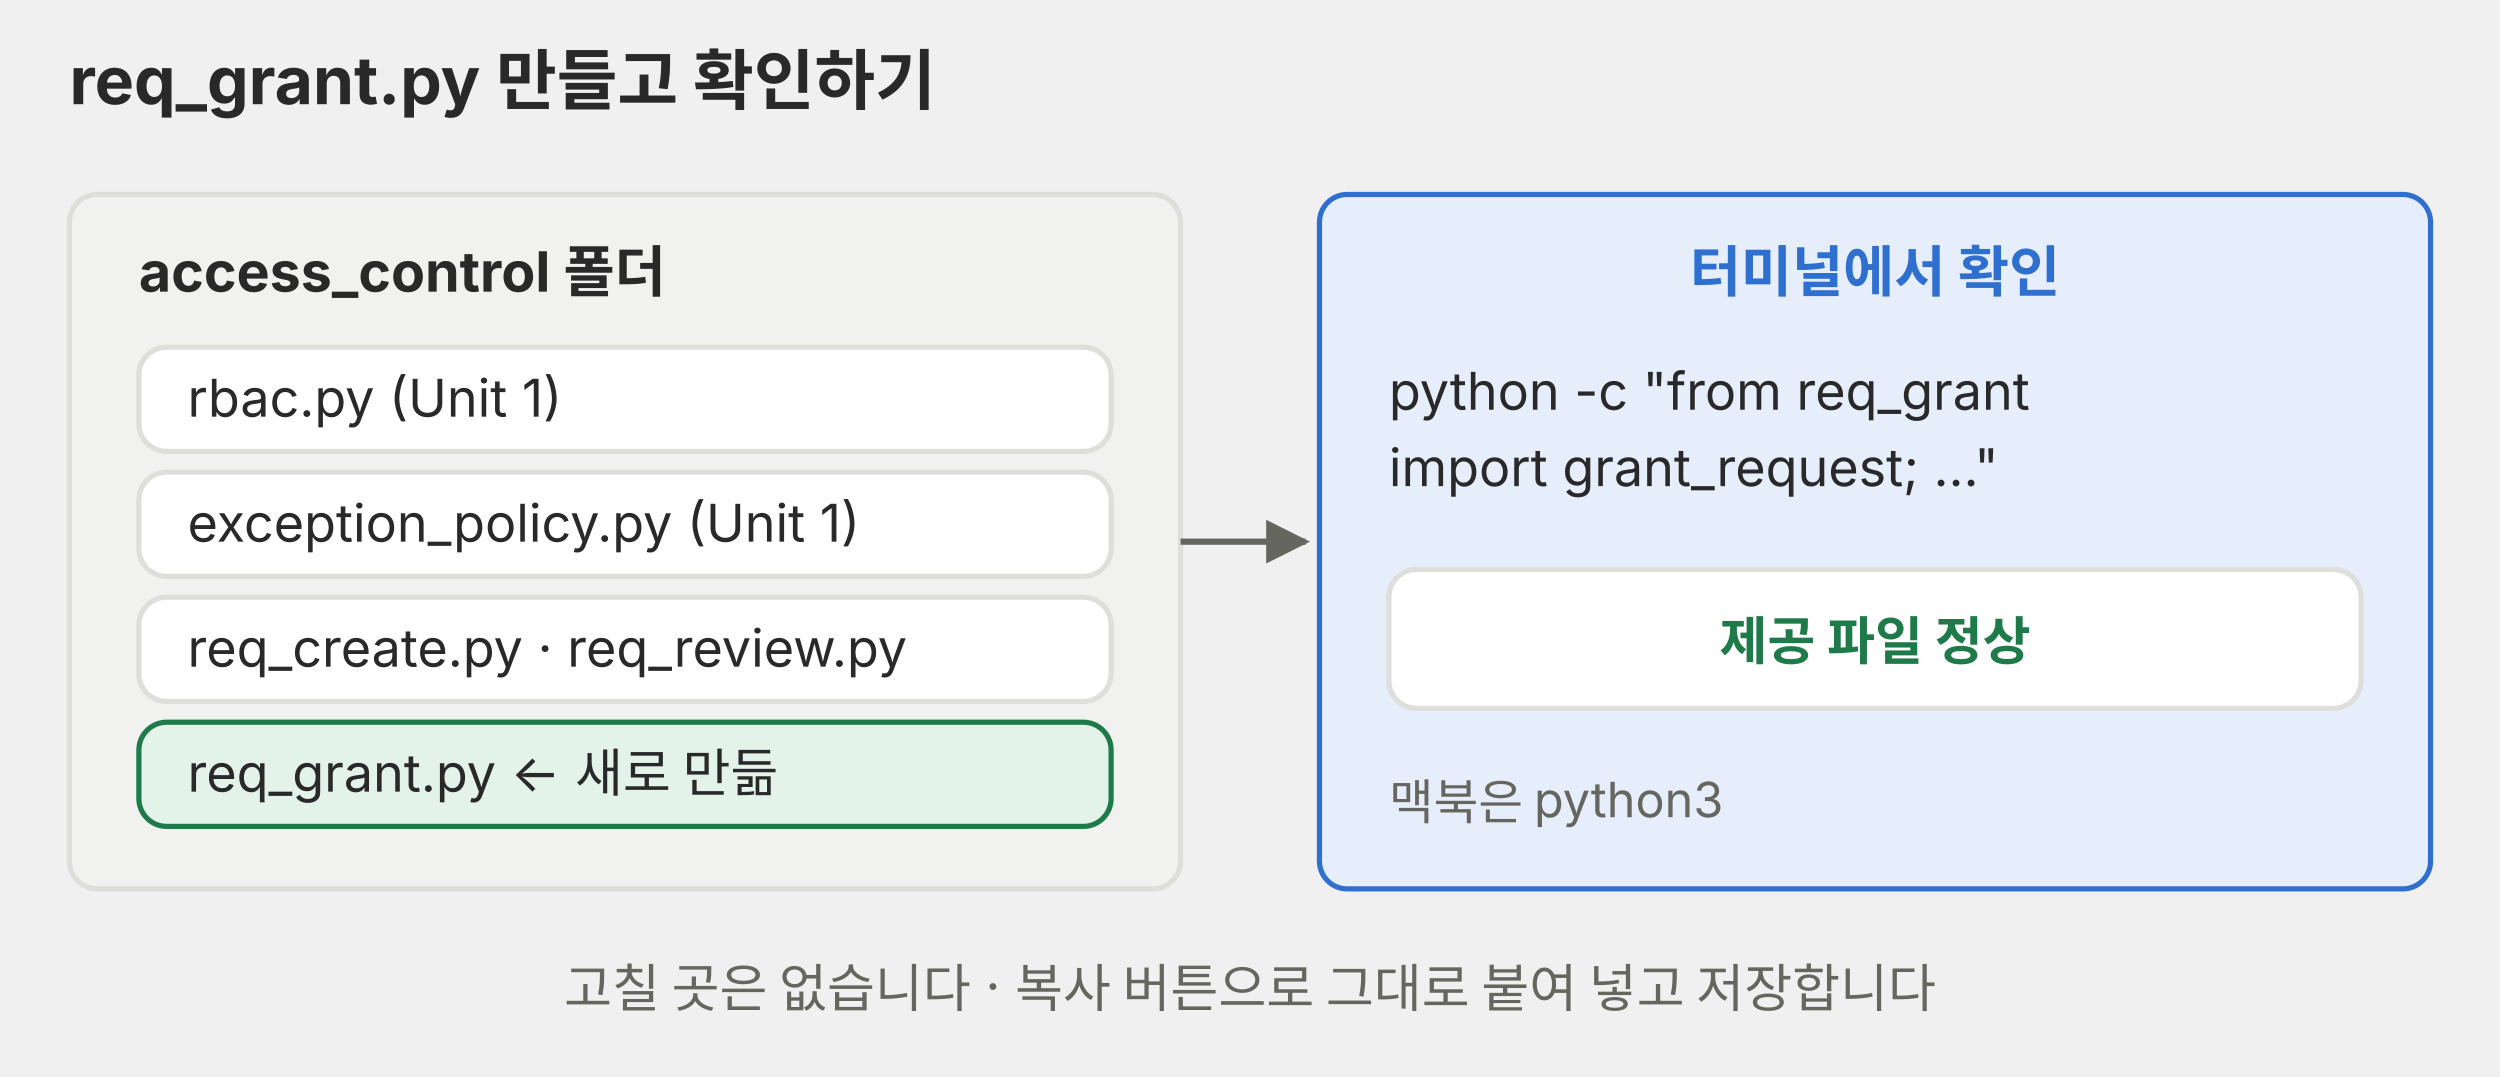
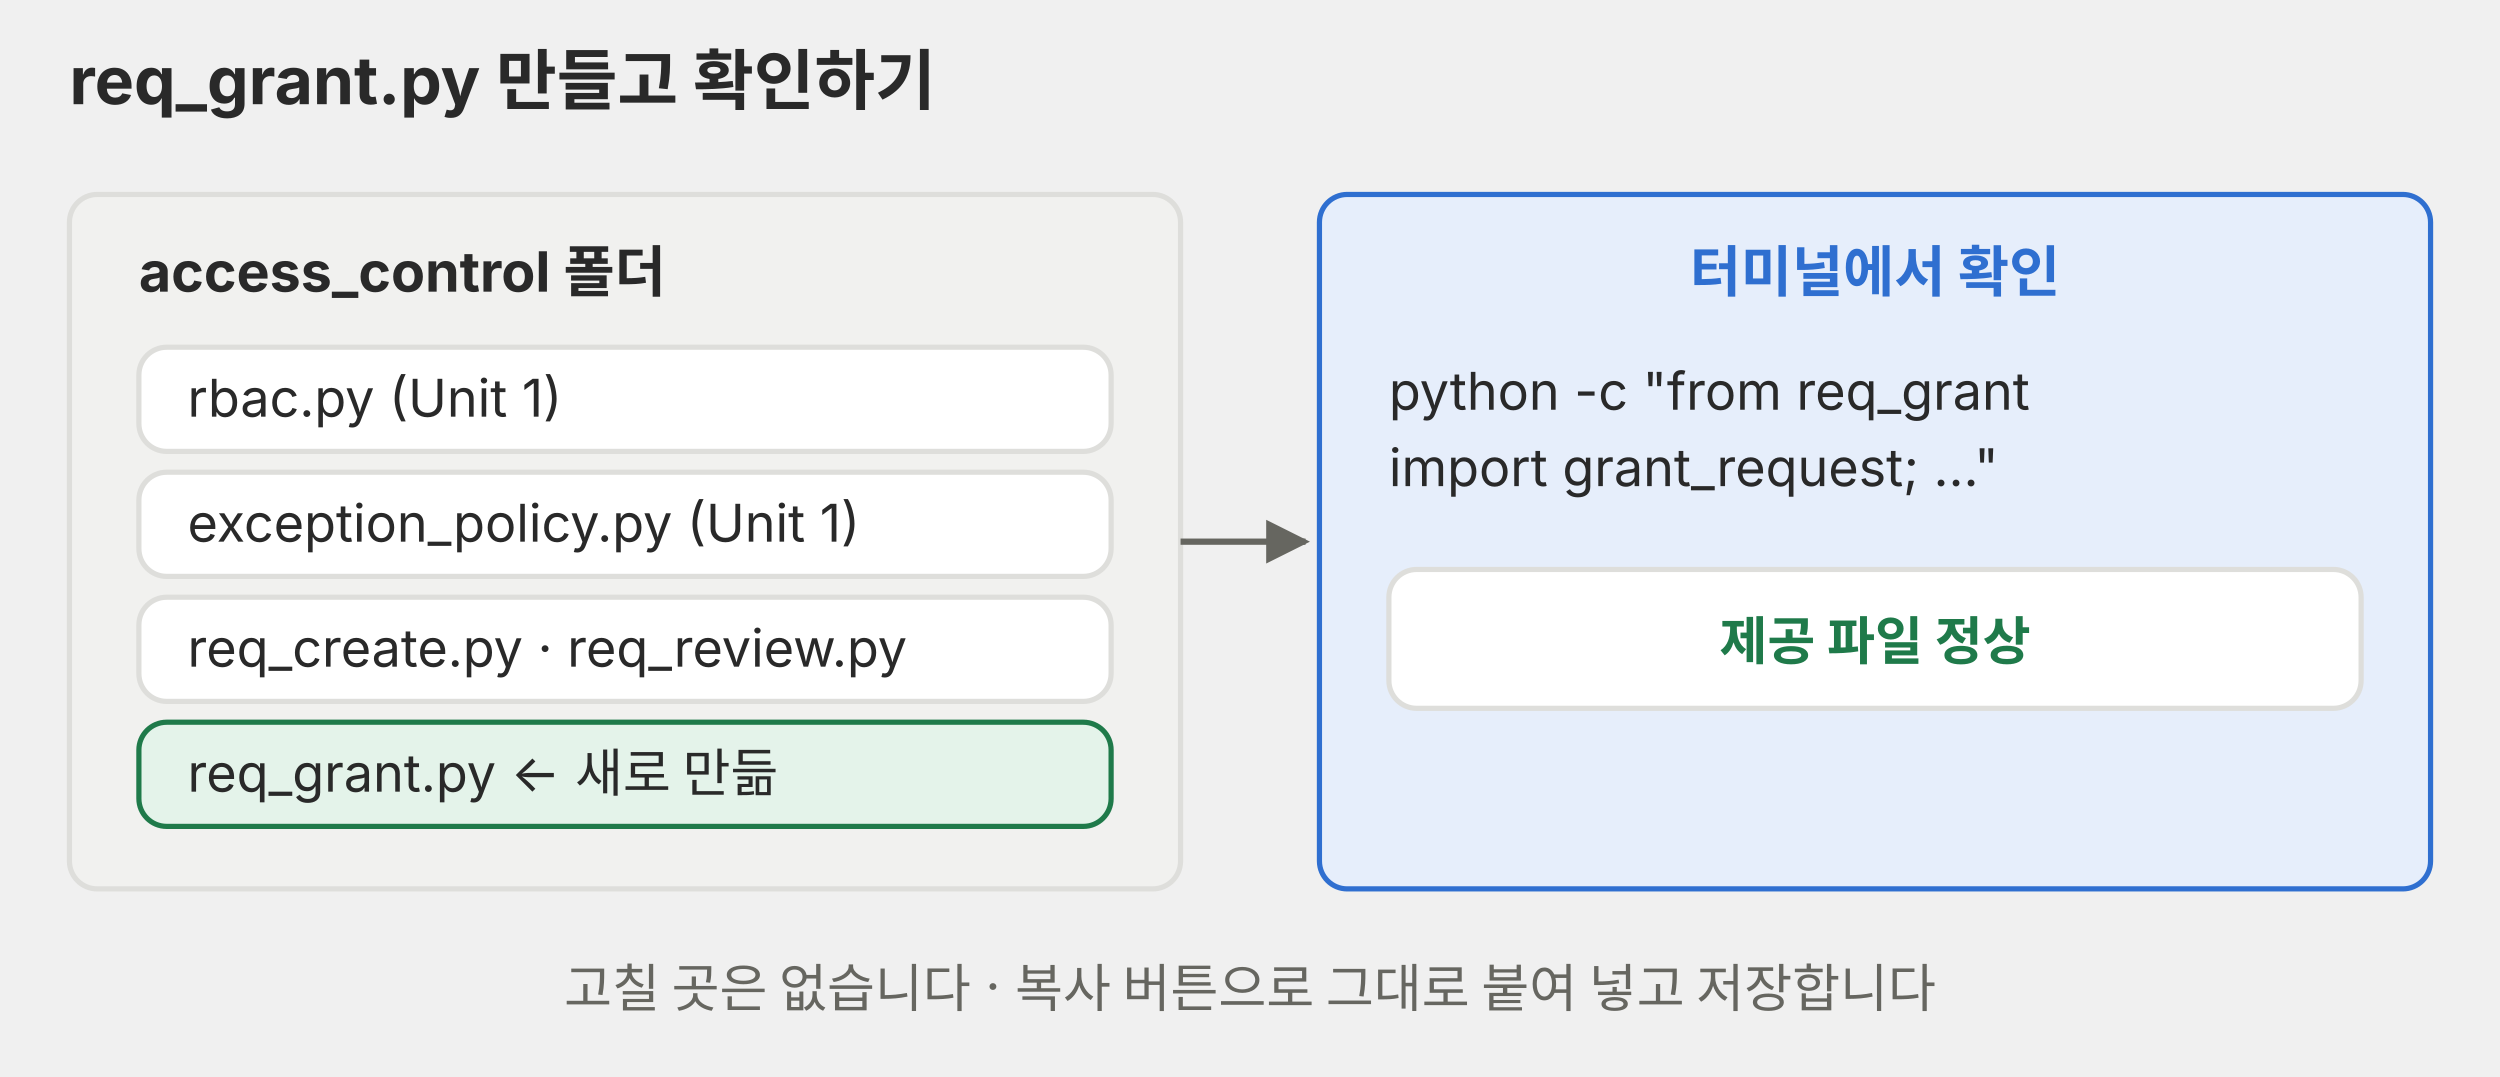
<svg xmlns="http://www.w3.org/2000/svg" viewBox="0 0 720 310" role="img">
  <defs>
    <marker id="a-p02" viewBox="0 0 10 10" refX="9" refY="5" markerWidth="7" markerHeight="7" orient="auto-start-reverse">
      <path d="M0,0 L10,5 L0,10 z" fill="#666660" />
    </marker>
  </defs>
  <g font-family="Pretendard, 'Noto Sans KR', -apple-system, 'Segoe UI', sans-serif">
    <text x="20" y="30" font-size="19" fill="#292929" text-anchor="start" font-weight="700">req_grant.py 만들고 확인하기</text>
    <rect x="20" y="56" width="320" height="200" rx="8" fill="#f1f1ef" stroke="#dededb" stroke-width="1.5" />
    <text x="40" y="84" font-size="16" fill="#292929" text-anchor="start" font-weight="700">access_control 폴더</text>
    <rect x="40" y="100" width="280" height="30" rx="8" fill="#ffffff" stroke="#dededb" stroke-width="1.5" />
    <text x="54" y="120" font-size="15" fill="#292929" text-anchor="start">rbac.py  (Unit 1)</text>
    <rect x="40" y="136" width="280" height="30" rx="8" fill="#ffffff" stroke="#dededb" stroke-width="1.5" />
    <text x="54" y="156" font-size="15" fill="#292929" text-anchor="start">exception_policy.py  (Unit 1)</text>
    <rect x="40" y="172" width="280" height="30" rx="8" fill="#ffffff" stroke="#dededb" stroke-width="1.5" />
    <text x="54" y="192" font-size="15" fill="#292929" text-anchor="start">req_create.py · req_review.py</text>
    <rect x="40" y="208" width="280" height="30" rx="8" fill="#e4f3ea" stroke="#1f7a4a" stroke-width="1.5" />
    <text x="54" y="228" font-size="15" fill="#292929" text-anchor="start">req_grant.py  ← 새로 만듦</text>
    <polyline points="340,156 376,156" fill="none" stroke="#666660" stroke-width="1.8" marker-end="url(#a-p02)" />
    <rect x="380" y="56" width="320" height="200" rx="8" fill="#e6eefb" stroke="#2f6fd0" stroke-width="1.5" />
    <text x="540" y="84" font-size="16" fill="#2f6fd0" text-anchor="middle" font-weight="700">터미널에서 확인</text>
    <text x="400" y="118" font-size="15" fill="#292929" text-anchor="start">python -c "from req_grant</text>
    <text x="400" y="140" font-size="15" fill="#292929" text-anchor="start">import grant_request; …"</text>
    <rect x="400" y="164" width="280" height="40" rx="8" fill="#ffffff" stroke="#dededb" stroke-width="1.5" />
    <text x="540" y="190" font-size="15" fill="#1f7a4a" text-anchor="middle" font-weight="700">제공 파일 정상</text>
-     <text x="400" y="236" font-size="14" fill="#666660" text-anchor="start">맥북은 python3</text>
    <text x="360" y="290" font-size="15" fill="#666660" text-anchor="middle">고칠 곳은 없습니다 · 복사 버튼으로 그대로 붙여 넣고 저장합니다</text>
  </g>
</svg>
